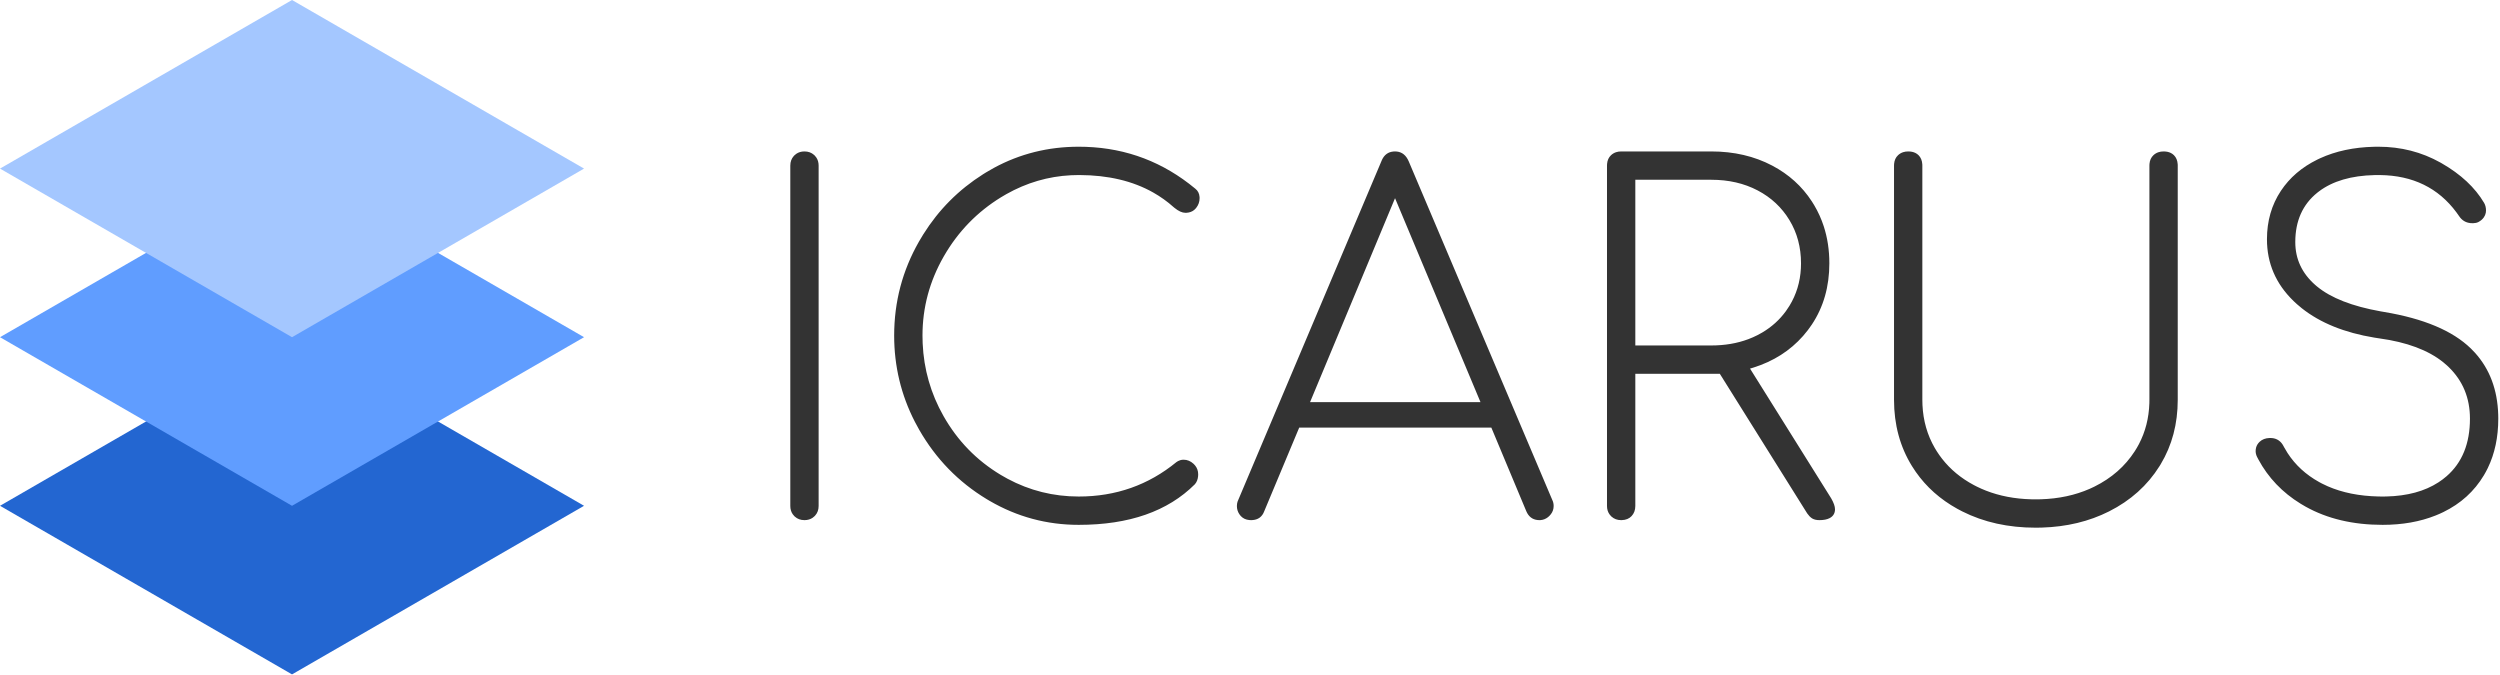
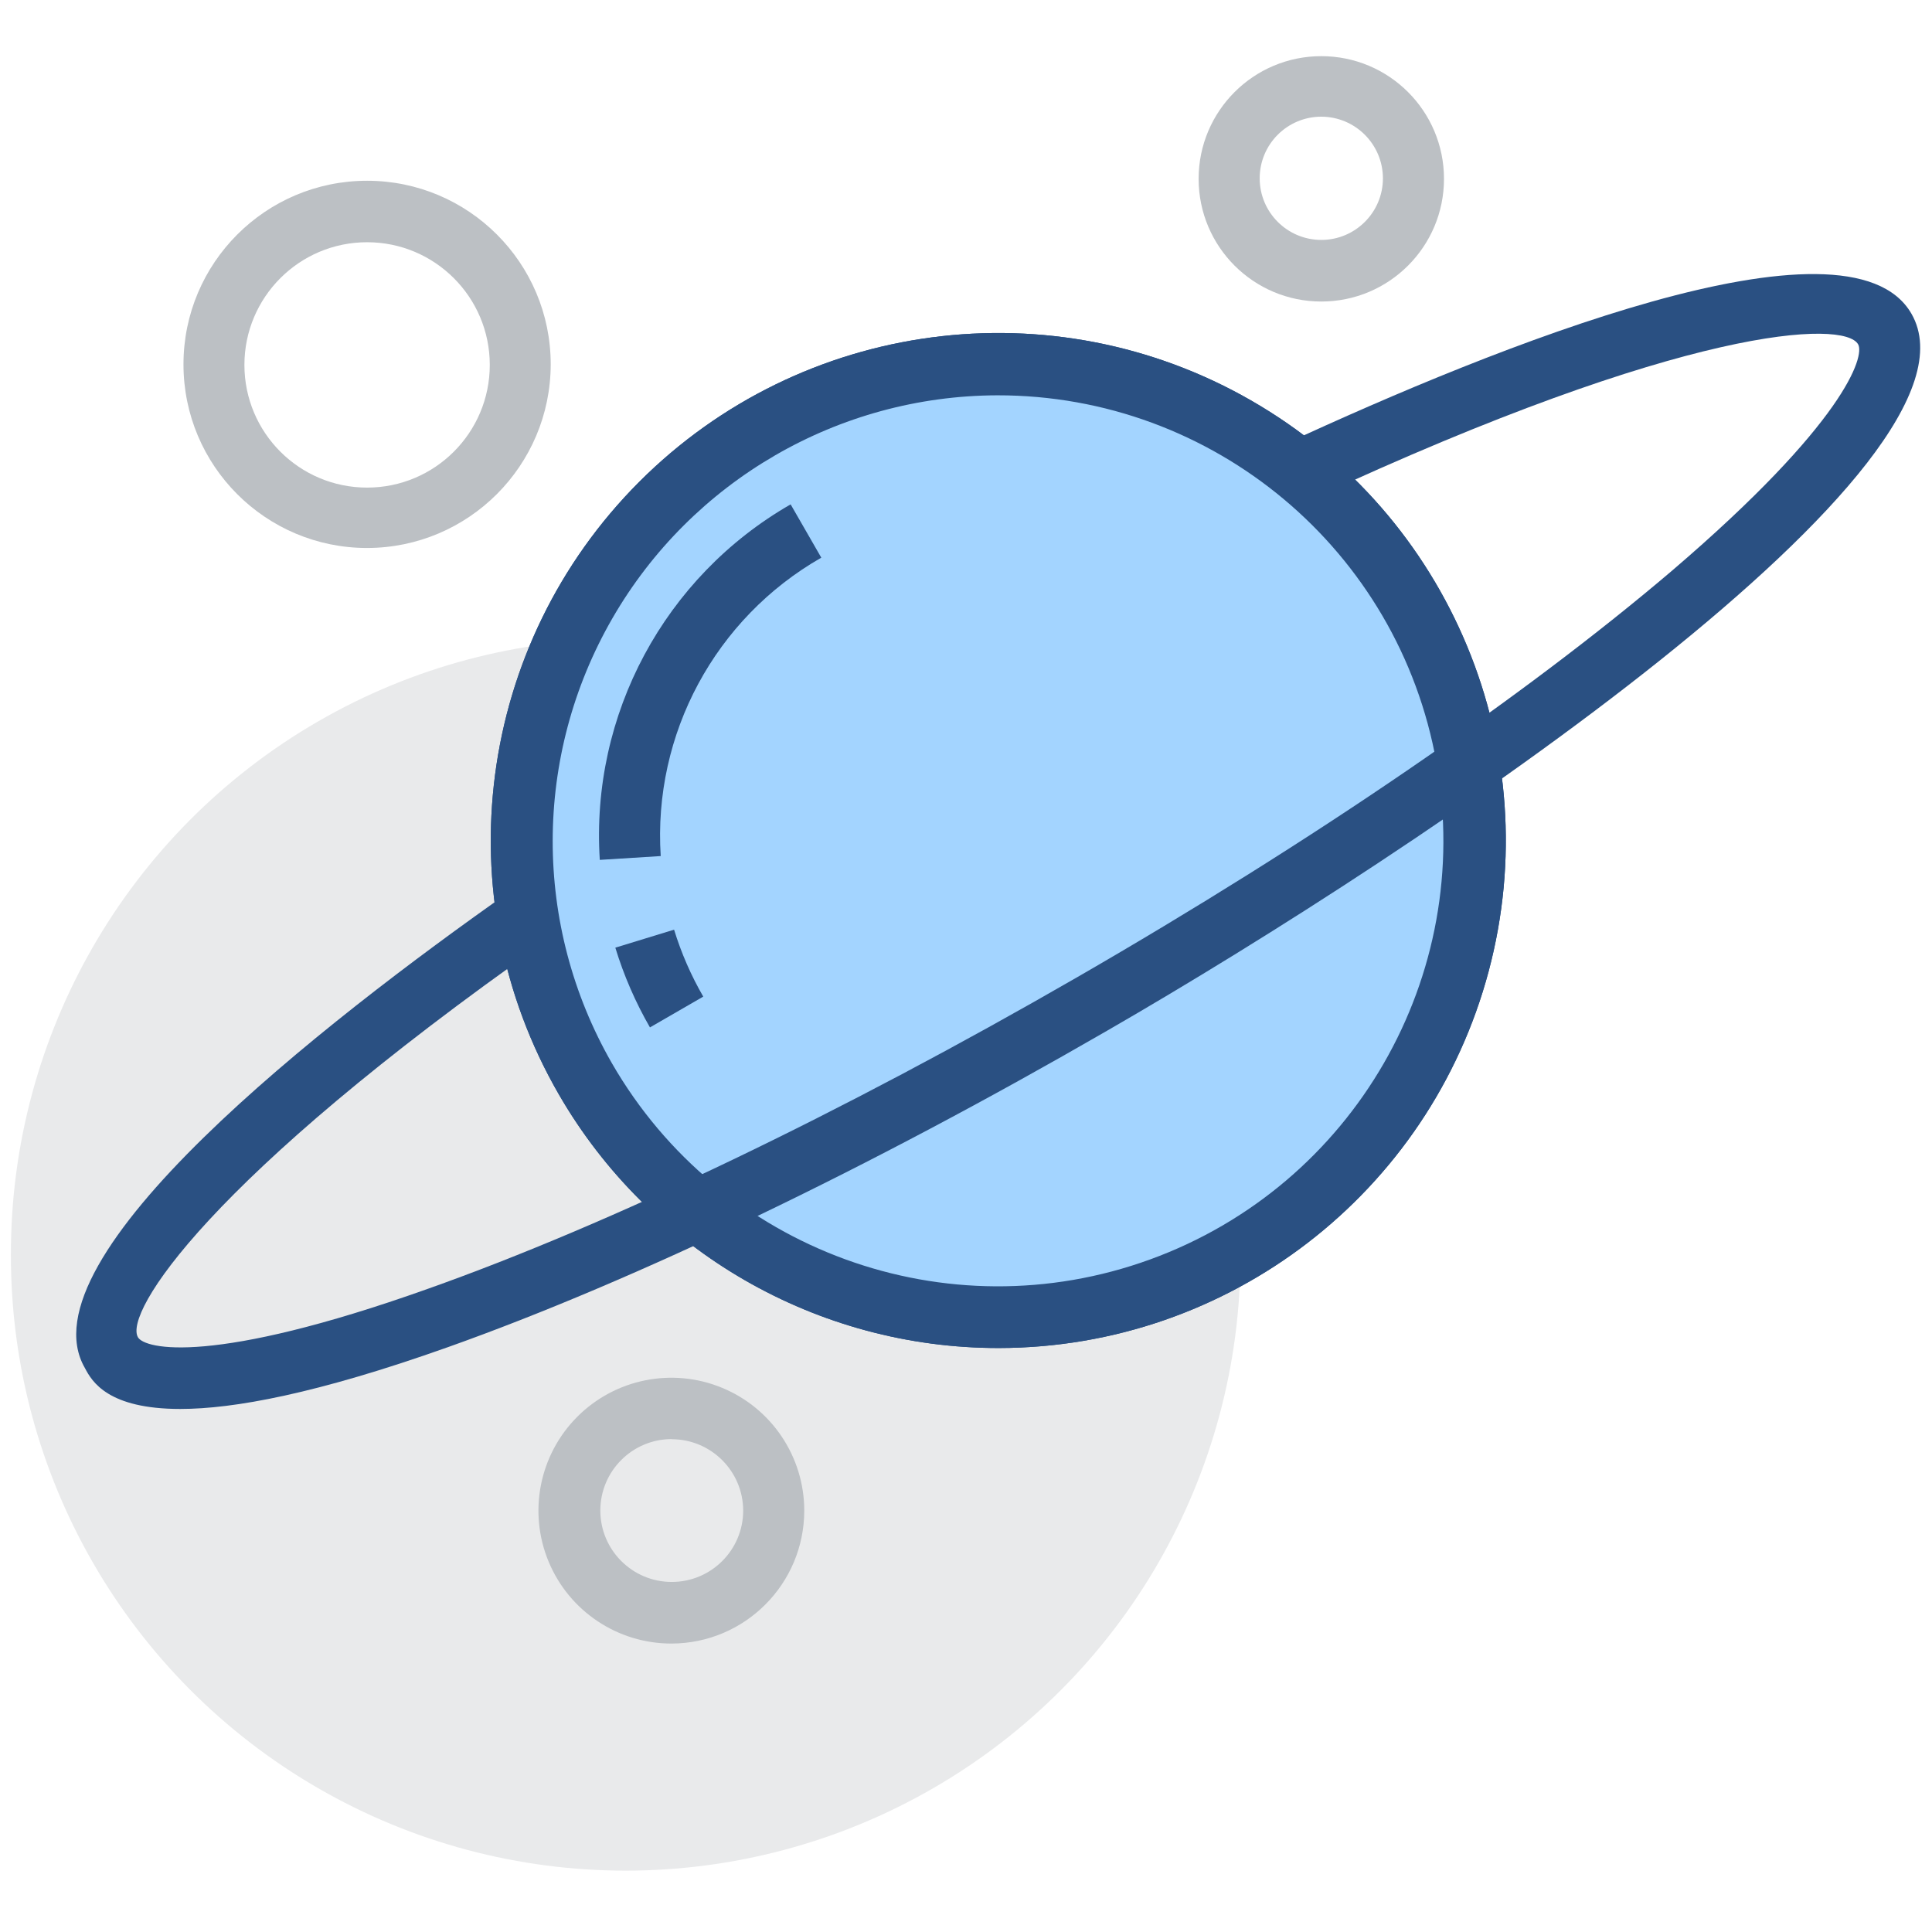
- <svg xmlns="http://www.w3.org/2000/svg" version="1.1" width="949" height="256" viewbox="0 0 949 256">
-   <path fill="#2366d1" d="M110.851 128L221.703 192L110.851 256L0 192Z" />
-   <path fill="#609dff" d="M110.851 64L221.703 128L110.851 192L0 128Z" />
-   <path fill="#a4c7ff" d="M110.851 0L221.703 64L110.851 128L0 64Z" />
-   <g transform="translate(300, 55.695), scale(0.7)" fill="#333">
-     <path d="M 613.888 10.24 L 613.888 137.216 A 60.705 60.705 0 0 0 613.954 140.055 Q 614.553 152.847 620.602 163.316 A 50.135 50.135 0 0 0 621.696 165.12 A 51.598 51.598 0 0 0 624.562 169.185 Q 631.357 177.897 641.762 183.449 A 63.11 63.11 0 0 0 643.456 184.32 A 61.649 61.649 0 0 0 648.369 186.492 Q 659.467 190.833 672.846 191.198 A 90.809 90.809 0 0 0 675.328 191.232 A 90.563 90.563 0 0 0 678.104 191.19 Q 692.78 190.74 704.7 185.489 A 61.259 61.259 0 0 0 707.2 184.32 Q 721.152 177.408 729.088 165.12 A 49.502 49.502 0 0 0 731.322 161.299 Q 736.63 151.203 736.997 139.036 A 60.335 60.335 0 0 0 737.024 137.216 L 737.024 10.24 A 10.857 10.857 0 0 1 737.062 9.315 Q 737.313 6.384 739.2 4.608 A 7.256 7.256 0 0 1 741.925 2.981 Q 743.196 2.56 744.704 2.56 Q 746.956 2.56 748.602 3.369 A 6.472 6.472 0 0 1 750.336 4.608 Q 752.167 6.439 752.361 9.499 A 11.729 11.729 0 0 1 752.384 10.24 L 752.384 137.216 Q 752.384 156.807 743.135 172.194 A 64.077 64.077 0 0 1 742.528 173.184 Q 732.672 188.928 715.136 197.76 Q 698.912 205.931 678.635 206.543 A 109.71 109.71 0 0 1 675.328 206.592 Q 653.056 206.592 635.52 197.76 A 77.835 77.835 0 0 1 632.828 196.338 Q 618.963 188.661 610.337 176.346 A 65.778 65.778 0 0 1 608.256 173.184 Q 598.528 157.44 598.528 137.216 L 598.528 10.24 A 10.857 10.857 0 0 1 598.566 9.315 Q 598.817 6.384 600.704 4.608 A 7.256 7.256 0 0 1 603.429 2.981 Q 604.7 2.56 606.208 2.56 Q 608.46 2.56 610.106 3.369 A 6.472 6.472 0 0 1 611.84 4.608 Q 613.671 6.439 613.865 9.499 A 11.729 11.729 0 0 1 613.888 10.24 Z M 895.488 8.96 A 69.507 69.507 0 0 0 894.88 8.615 Q 879.509 0 861.184 0 A 100.005 100.005 0 0 0 858.79 0.028 Q 842.342 0.422 829.568 6.272 A 61.75 61.75 0 0 0 828.078 6.979 Q 815.456 13.172 808.32 23.936 Q 800.768 35.328 800.768 50.176 Q 800.768 69.697 815.175 83.659 A 59.222 59.222 0 0 0 817.024 85.376 A 60.63 60.63 0 0 0 819.68 87.606 Q 834.727 99.526 859.059 103.529 A 133.91 133.91 0 0 0 861.696 103.936 Q 884.116 107.004 896.419 116.925 A 41.61 41.61 0 0 1 898.432 118.656 A 43.592 43.592 0 0 1 899.28 119.455 Q 910.848 130.653 910.848 147.456 Q 910.848 167.68 898.176 178.688 A 39.281 39.281 0 0 1 893.72 182.034 Q 882.522 189.266 865.531 189.672 A 85.481 85.481 0 0 1 863.488 189.696 A 102.18 102.18 0 0 1 861.3 189.673 Q 845.567 189.336 833.654 184.112 A 55.097 55.097 0 0 1 830.592 182.656 A 56.619 56.619 0 0 1 829.066 181.842 Q 818.274 175.871 811.94 166.114 A 47.528 47.528 0 0 1 809.984 162.816 A 12.115 12.115 0 0 0 809.808 162.46 Q 807.734 158.428 803.571 158.002 A 9.942 9.942 0 0 0 802.56 157.952 A 12.194 12.194 0 0 0 802.217 157.957 Q 798.871 158.051 796.8 160 A 7.449 7.449 0 0 0 796.119 160.731 Q 794.934 162.191 794.688 164.094 A 8.003 8.003 0 0 0 794.624 165.12 A 6.218 6.218 0 0 0 794.708 166.137 Q 794.803 166.708 795.004 167.28 A 7.895 7.895 0 0 0 795.392 168.192 A 65.044 65.044 0 0 0 796.099 169.546 Q 804.091 184.419 819.055 193.615 A 74.4 74.4 0 0 0 821.76 195.2 Q 839.424 205.056 863.488 205.056 Q 879.548 205.056 892.299 199.951 A 62.036 62.036 0 0 0 896.384 198.144 Q 910.592 191.232 918.4 178.176 A 51.186 51.186 0 0 0 920.533 174.225 Q 926.208 162.515 926.208 147.456 A 72.811 72.811 0 0 0 926.178 145.354 Q 925.592 125.061 913.589 111.755 A 49.8 49.8 0 0 0 911.36 109.44 Q 896.512 94.976 864.256 89.6 A 157.882 157.882 0 0 1 862.446 89.288 Q 839.242 85.142 827.904 75.776 A 41.218 41.218 0 0 1 826.977 74.987 Q 816.128 65.472 816.128 51.712 A 49.293 49.293 0 0 1 816.128 51.578 Q 816.175 34.522 828.032 24.96 A 35.234 35.234 0 0 1 828.891 24.289 Q 840.118 15.794 859.213 15.381 A 91.194 91.194 0 0 1 861.184 15.36 A 73.044 73.044 0 0 1 862.037 15.365 Q 888.747 15.677 903.514 35.593 A 59.37 59.37 0 0 1 904.96 37.632 Q 907.22 41.022 911.076 41.419 A 10.261 10.261 0 0 0 912.128 41.472 A 14.543 14.543 0 0 0 912.743 41.459 Q 914.336 41.392 915.2 40.96 A 10.655 10.655 0 0 0 915.336 40.891 Q 916.348 40.366 917.135 39.681 A 7.607 7.607 0 0 0 918.4 38.272 Q 919.197 37.122 919.442 35.787 A 6.761 6.761 0 0 0 919.552 34.56 Q 919.552 32.256 918.528 30.464 Q 911.104 17.92 895.488 8.96 Z M 160.311 0.068 A 110.648 110.648 0 0 0 156.416 0 Q 131.565 0 110.402 11.483 A 99.343 99.343 0 0 0 106.112 13.952 A 109.009 109.009 0 0 0 104.543 14.926 Q 84.677 27.489 72.14 47.479 A 111.393 111.393 0 0 0 69.76 51.456 Q 56.32 75.008 56.32 102.4 Q 56.32 127.331 67.56 149.187 A 107.592 107.592 0 0 0 69.888 153.472 Q 83.456 177.152 106.496 191.104 A 103.444 103.444 0 0 0 108.082 192.045 Q 130.459 205.056 156.416 205.056 Q 197.376 205.056 219.392 183.04 Q 220.918 181.296 221.145 178.624 A 11.364 11.364 0 0 0 221.184 177.664 Q 221.184 174.906 219.514 172.852 A 8.614 8.614 0 0 0 218.752 172.032 A 10.501 10.501 0 0 0 218.638 171.925 Q 216.248 169.728 213.248 169.728 A 6.244 6.244 0 0 0 211.549 169.961 Q 210.906 170.141 210.291 170.463 A 7.508 7.508 0 0 0 209.408 171.008 Q 186.624 189.696 156.416 189.696 Q 135.765 189.696 117.743 180.022 A 87.237 87.237 0 0 1 114.048 177.92 Q 94.464 166.144 83.072 146.048 Q 72.704 127.758 71.772 106.604 A 95.549 95.549 0 0 1 71.68 102.4 Q 71.68 79.616 83.2 59.52 A 97.348 97.348 0 0 1 83.35 59.26 Q 94.847 39.346 114.304 27.392 A 88.056 88.056 0 0 1 117.155 25.713 Q 133.663 16.406 152.218 15.466 A 82.911 82.911 0 0 1 156.416 15.36 A 117.212 117.212 0 0 1 156.817 15.361 Q 180.184 15.441 196.829 24.848 A 63.01 63.01 0 0 1 207.872 32.768 A 23.034 23.034 0 0 0 208.339 33.158 Q 211.641 35.84 214.272 35.84 A 9.974 9.974 0 0 0 214.911 35.82 Q 217.343 35.664 219.009 34.296 A 6.873 6.873 0 0 0 219.904 33.408 A 9.994 9.994 0 0 0 220.133 33.126 Q 221.952 30.799 221.952 27.904 A 8.988 8.988 0 0 0 221.929 27.259 Q 221.724 24.398 219.648 22.784 A 110.881 110.881 0 0 0 219.543 22.697 Q 193.686 1.244 160.311 0.068 Z M 551.168 198.4 L 504.064 123.136 L 499.456 123.136 L 458.24 123.136 L 458.24 194.816 Q 458.24 198.144 456.192 200.32 Q 454.232 202.403 450.865 202.492 A 11.487 11.487 0 0 1 450.56 202.496 Q 447.452 202.496 445.349 200.598 A 7.871 7.871 0 0 1 445.056 200.32 A 7.525 7.525 0 0 1 444.182 199.275 Q 442.889 197.403 442.88 194.85 A 10.179 10.179 0 0 1 442.88 194.816 L 442.88 10.24 A 10.857 10.857 0 0 1 442.918 9.315 Q 443.169 6.384 445.056 4.608 A 7.256 7.256 0 0 1 447.781 2.981 Q 449.052 2.56 450.56 2.56 L 499.456 2.56 Q 517.888 2.56 532.48 10.24 Q 545.954 17.332 553.971 29.662 A 58.968 58.968 0 0 1 555.264 31.744 A 56.737 56.737 0 0 1 560.414 43.13 Q 563.456 52.468 563.456 63.232 Q 563.456 82.2 553.946 96.465 A 56.692 56.692 0 0 1 551.808 99.456 A 58.849 58.849 0 0 1 549.212 102.618 Q 538.621 114.637 522.253 119.779 A 72.195 72.195 0 0 1 520.448 120.32 L 564.48 190.72 Q 566.528 194.304 566.528 196.608 A 6.599 6.599 0 0 1 566.478 197.436 Q 566.253 199.208 565.035 200.395 A 5.625 5.625 0 0 1 564.352 200.96 A 6.473 6.473 0 0 1 563.547 201.443 Q 561.472 202.496 558.08 202.496 Q 555.751 202.496 554.27 201.649 A 4.911 4.911 0 0 1 553.984 201.472 Q 552.654 200.585 551.515 198.93 A 14.447 14.447 0 0 1 551.168 198.4 Z M 399.104 197.632 L 380.16 152.32 L 275.968 152.32 L 257.024 197.632 Q 255.324 202.248 250.396 202.483 A 11.297 11.297 0 0 1 249.856 202.496 A 10.258 10.258 0 0 1 248.931 202.455 Q 246.143 202.203 244.4 200.383 A 6.997 6.997 0 0 1 244.224 200.192 A 8.678 8.678 0 0 1 243.477 199.224 Q 242.176 197.264 242.176 194.816 A 7.805 7.805 0 0 1 242.282 193.521 A 7.181 7.181 0 0 1 242.944 191.488 L 320.512 7.936 A 12.196 12.196 0 0 1 320.852 7.129 Q 322.805 2.936 327.14 2.591 A 10.038 10.038 0 0 1 327.936 2.56 A 9.004 9.004 0 0 1 328.947 2.615 Q 333.29 3.106 335.36 7.936 L 413.184 191.488 Q 413.952 193.024 413.952 194.816 A 7.64 7.64 0 0 1 413.846 196.101 Q 413.457 198.383 411.648 200.192 A 9.044 9.044 0 0 1 410.871 200.886 Q 409.083 202.303 406.879 202.473 A 7.908 7.908 0 0 1 406.272 202.496 A 9.93 9.93 0 0 1 405.339 202.453 Q 400.96 202.04 399.104 197.632 Z M 15.36 10.24 L 15.36 194.816 Q 15.36 197.924 13.462 200.027 A 7.871 7.871 0 0 1 13.184 200.32 A 7.525 7.525 0 0 1 12.139 201.194 Q 10.267 202.487 7.714 202.496 A 10.179 10.179 0 0 1 7.68 202.496 Q 4.572 202.496 2.469 200.598 A 7.871 7.871 0 0 1 2.176 200.32 A 7.525 7.525 0 0 1 1.302 199.275 Q 0.009 197.403 0 194.85 A 10.179 10.179 0 0 1 0 194.816 L 0 10.24 Q 0 7.132 1.898 5.029 A 7.871 7.871 0 0 1 2.176 4.736 A 7.525 7.525 0 0 1 3.221 3.862 Q 5.093 2.569 7.646 2.56 A 10.179 10.179 0 0 1 7.68 2.56 Q 10.788 2.56 12.891 4.458 A 7.871 7.871 0 0 1 13.184 4.736 A 7.525 7.525 0 0 1 14.058 5.781 Q 15.351 7.653 15.36 10.206 A 10.179 10.179 0 0 1 15.36 10.24 Z M 281.856 138.496 L 374.272 138.496 L 327.936 27.904 L 281.856 138.496 Z M 458.24 107.776 L 499.456 107.776 Q 510.418 107.776 519.519 104.362 A 48.175 48.175 0 0 0 524.544 102.144 A 47.471 47.471 0 0 0 527.059 100.761 Q 534.75 96.219 539.878 89.183 A 43.678 43.678 0 0 0 541.824 86.272 Q 547.436 77.109 548.027 65.896 A 50.673 50.673 0 0 0 548.096 63.232 Q 548.096 50.176 541.824 39.808 Q 535.552 29.44 524.544 23.68 Q 513.536 17.92 499.456 17.92 L 458.24 17.92 L 458.24 107.776 Z" vector-effect="non-scaling-stroke" />
-   </g>
+ <svg xmlns="http://www.w3.org/2000/svg" t="1629509623334" class="icon" viewBox="0 0 1024 1024" version="1.1" p-id="9630" width="200" height="200">
+   <defs>
+     <style type="text/css" />
+   </defs>
+   <path d="M331.628 665.062m-325.848 0a325.848 325.848 0 1 0 651.695 0 325.848 325.848 0 1 0-651.695 0Z" fill="#E9EAEB" p-id="9631" />
+   <path d="M528.92 445.713m-218.683 126.257a252.514 252.514 0 1 0 437.367-252.514 252.514 252.514 0 1 0-437.367 252.514Z" fill="#A3D4FF" p-id="9632" />
+   <path d="M529.376 714.481A268.987 268.987 0 0 1 296.225 580.096a268.987 268.987 0 1 1 233.295 134.385zM528.581 209.525a236.33 236.33 0 0 0-204.251 354.025 236.113 236.113 0 1 0 204.251-354.025z" fill="#2A5082" p-id="9633" />
+   <path d="M528.92 445.713m-218.683 126.257a252.514 252.514 0 1 0 437.367-252.514 252.514 252.514 0 1 0-437.367 252.514Z" fill="#A3D4FF" p-id="9634" />
+   <path d="M529.376 714.481A268.987 268.987 0 0 1 296.225 580.096a268.987 268.987 0 1 1 233.295 134.385zM528.581 209.525a236.33 236.33 0 0 0-204.251 354.025 236.113 236.113 0 1 0 204.251-354.025z" fill="#2A5082" p-id="9635" />
+   <path d="M344.488 544.549a204.034 204.034 0 0 1-18.352-42.266l31.14-9.537a171.738 171.738 0 0 0 15.462 35.475zM317.9 455.753A202.3 202.3 0 0 1 419.05 267.325l16.256 28.25A169.571 169.571 0 0 0 350.196 453.73z" fill="#2A5082" p-id="9636" />
+   <path d="M95.587 746.777c-38.293 0-46.818-14.45-50.575-21.675C11.127 666.796 171.594 541.875 270.215 472.515l18.785 26.733c-179.397 125.932-223.325 196.737-215.883 209.525 3.613 6.286 39.521 14.956 153.387-25.577C323.752 648.733 446 589.994 570.775 518.033s236.691-148.546 315.299-215.45c91.902-78.608 102.378-113.866 98.766-120.08-7.225-12.933-90.746-10.26-289.506 82.148l-13.728-29.55c109.314-50.575 297.742-127.232 331.483-68.854 45.879 79.475-258.583 283.365-426.275 380.035C460.666 619.183 336.468 678.789 237.341 714.047c-69.721 24.782-113.722 32.729-141.755 32.729z" fill="#2A5082" p-id="9637" />
+   <path d="M700.32 159.817a65.025 65.025 0 1 1 65.025-65.025 65.025 65.025 0 0 1-65.025 65.025z m0-97.971a32.657 32.657 0 1 0 32.657 32.657 32.729 32.729 0 0 0-32.657-32.657zM194.569 290.445A97.321 97.321 0 1 1 291.89 193.124 97.465 97.465 0 0 1 194.569 290.445z m0-162.057a65.025 65.025 0 1 0 65.025 65.025 65.025 65.025 0 0 0-65.025-65.025zM356.048 871.119a70.444 70.444 0 1 1 70.227-70.444 70.516 70.516 0 0 1-70.227 70.444z m0-108.375a37.859 37.859 0 1 0 37.859 37.859 37.931 37.931 0 0 0-37.859-37.787z" fill="#BCC0C4" p-id="9638" />
</svg>
